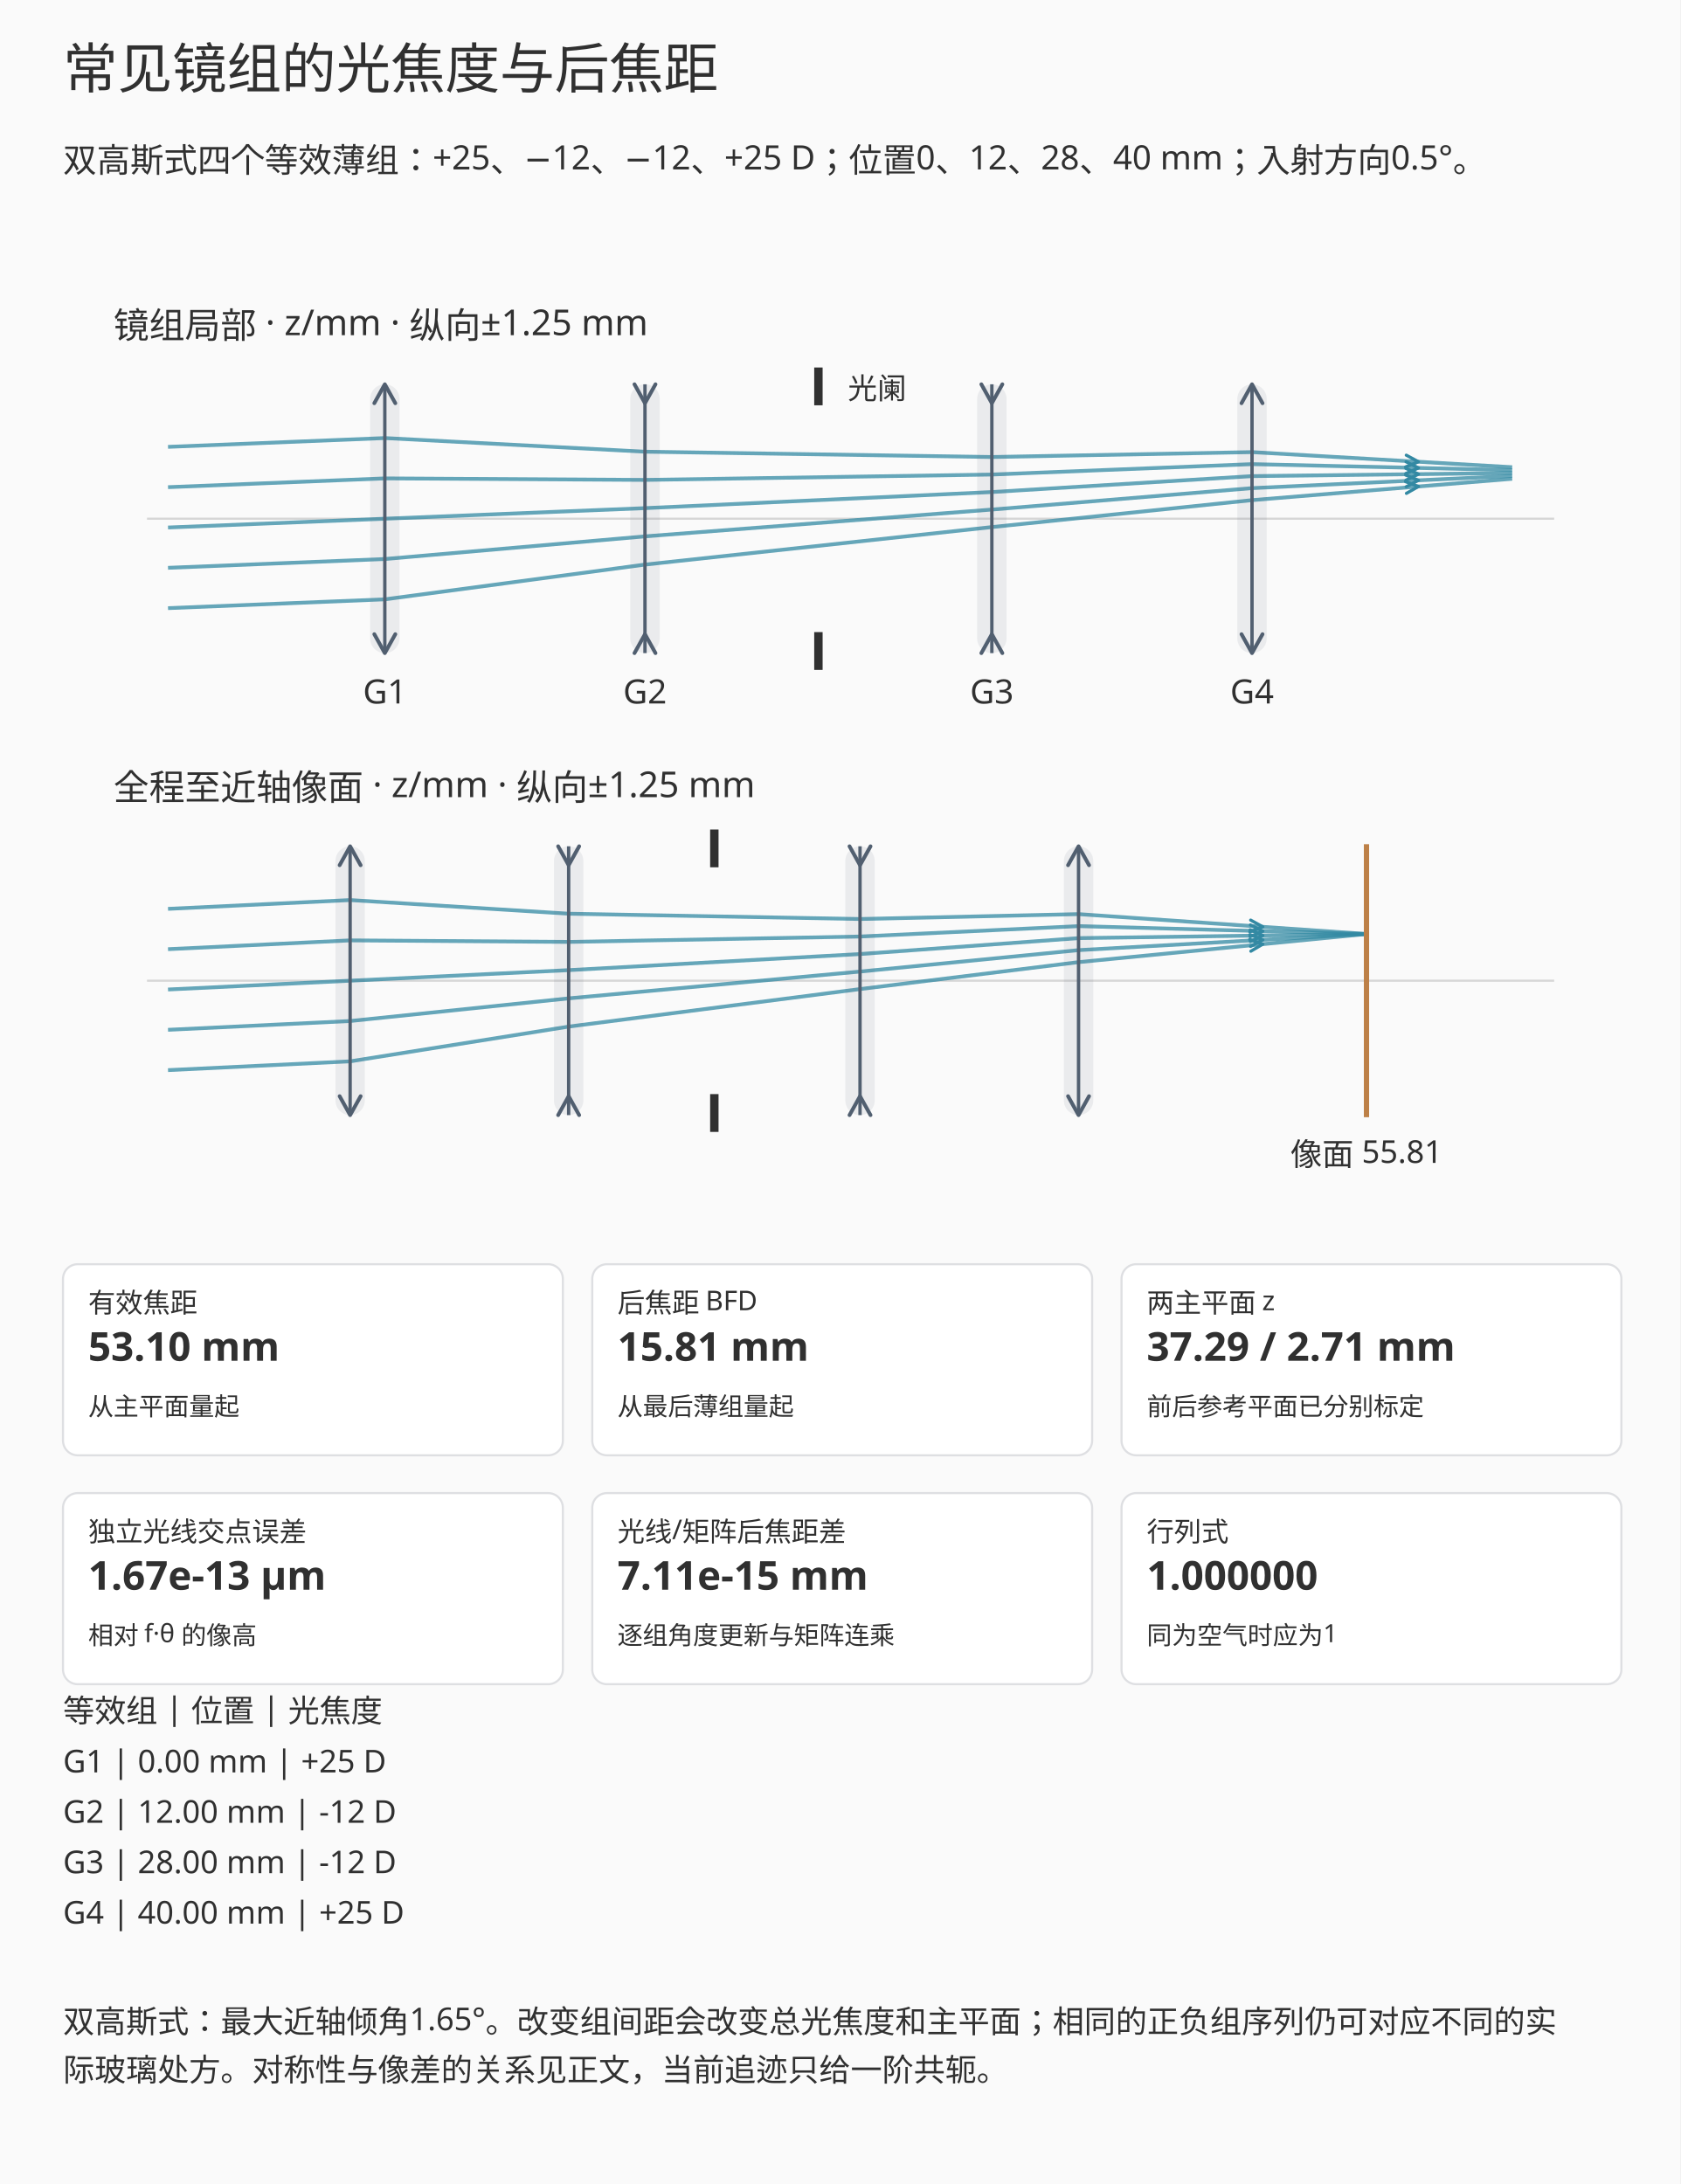
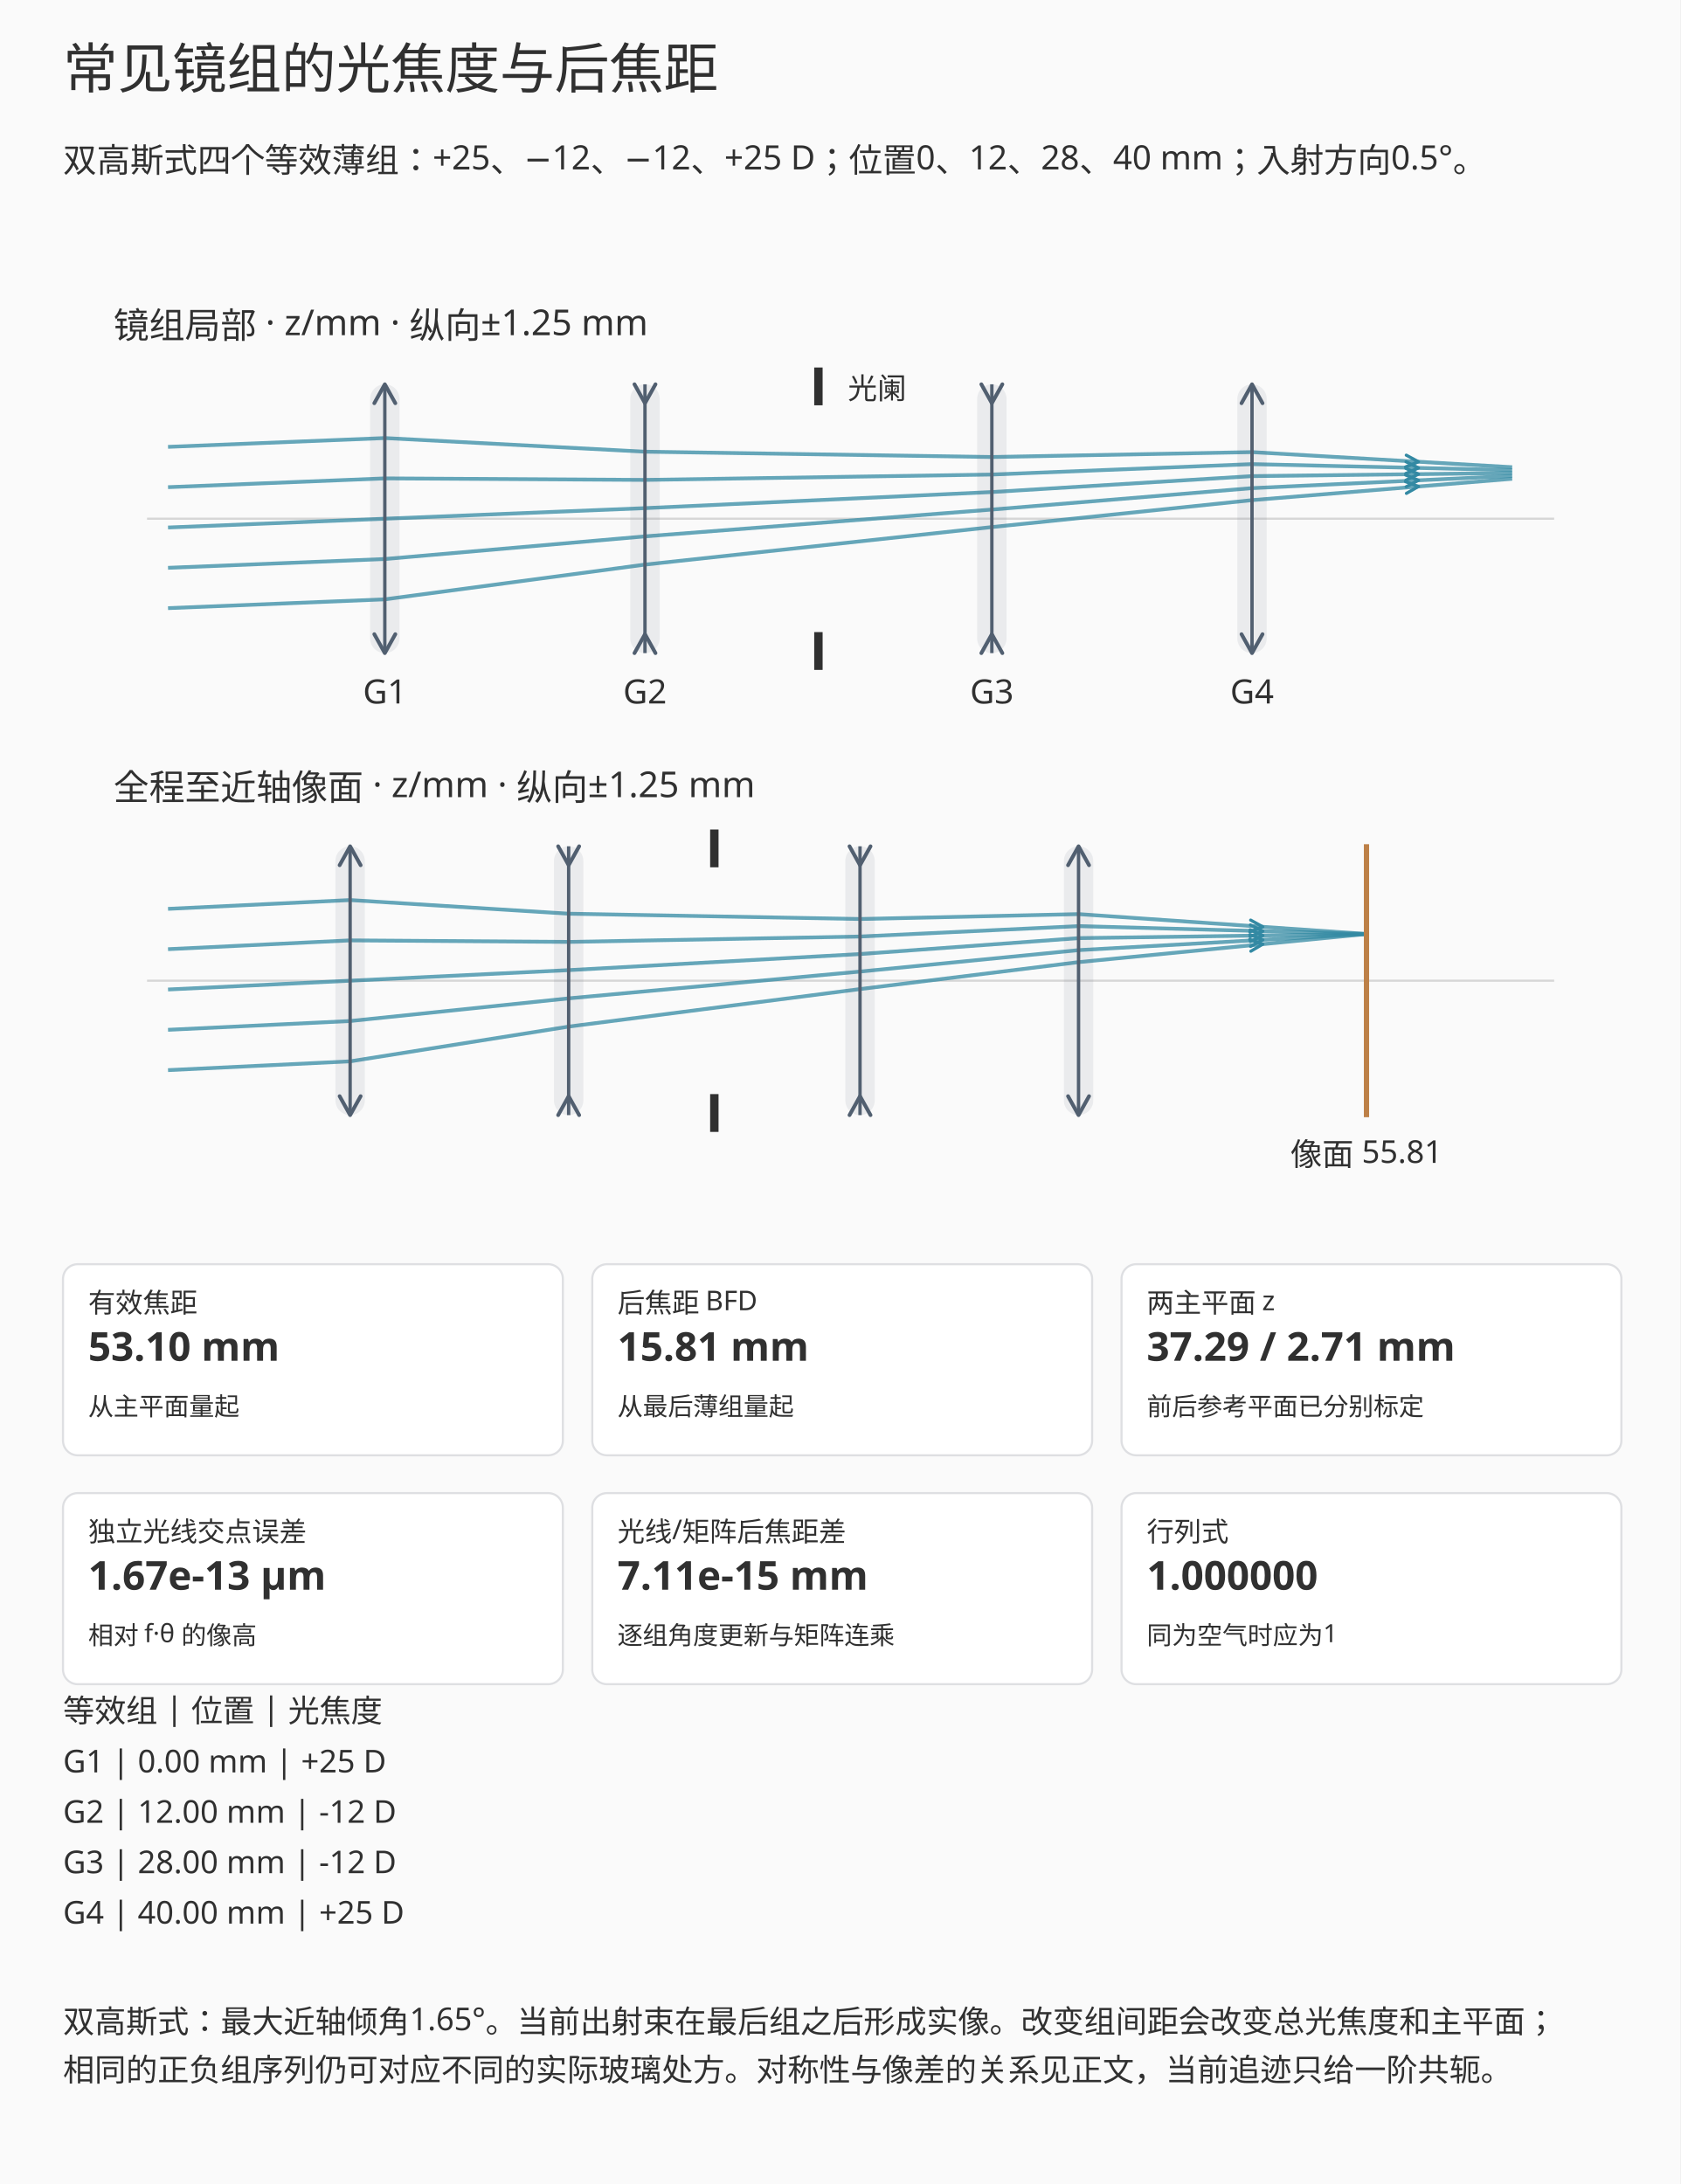
<svg xmlns="http://www.w3.org/2000/svg" width="800" height="1040" viewBox="0 0 800 1040" role="img" aria-label="互动示意：三片式、Tessar、双高斯、反望远和望远型的等效光路" style="color:#303030;fill:currentColor;font:16px sans-serif">
  <style>text{font-family:sans-serif}</style>
  <rect width="800" height="100%" fill="#fafafa" />
  <text x="30" y="42" font-size="26">常见镜组的光焦度与后焦距</text>
  <text x="30" y="82">双高斯式四个等效薄组：+25、−12、−12、+25 D；位置0、12、28、40 mm；入射方向0.5°。</text>
  <svg x="30" y="127" width="740" height="455" class="drawing" role="img" aria-label="等效薄镜组的局部光路与后焦点" viewBox="0 0 740 455">
    <style>text{font-family:inherit;fill:currentColor}</style>
    <text x="24" y="34" font-size="17">镜组局部 · z/mm · 纵向±1.25 mm</text>
    <path d="M40 120H710" stroke="currentColor" opacity=".18" />
    <polyline points="50,162.589 153.226,158.4 277.097,141.853 442.258,123.987 566.129,111.162 690,100.988" fill="none" stroke="#3389a3" stroke-opacity=".75" stroke-width="1.8" />
    <path d="M639.656 107.932L645.406 104.65L639.197 102.351" fill="none" stroke="#3389a3" stroke-width="1.5" stroke-linecap="round" stroke-linejoin="round" />
    <polyline points="50,143.389 153.226,139.2 277.097,128.413 442.258,115.647 566.129,105.445 690,99.61" fill="none" stroke="#3389a3" stroke-opacity=".75" stroke-width="1.8" />
    <path d="M639.545 104.79L645.406 101.71L639.281 99.196" fill="none" stroke="#3389a3" stroke-width="1.5" stroke-linecap="round" stroke-linejoin="round" />
    <polyline points="50,124.189 153.226,120 277.097,114.973 442.258,107.306 566.129,99.728 690,98.231" fill="none" stroke="#3389a3" stroke-opacity=".75" stroke-width="1.8" />
    <path d="M639.441 101.642L645.406 98.77L639.373 96.043" fill="none" stroke="#3389a3" stroke-width="1.5" stroke-linecap="round" stroke-linejoin="round" />
    <polyline points="50,104.989 153.226,100.8 277.097,101.533 442.258,98.966 566.129,94.011 690,96.853" fill="none" stroke="#3389a3" stroke-opacity=".75" stroke-width="1.8" />
    <path d="M639.344 98.492L645.406 95.83L639.472 92.893" fill="none" stroke="#3389a3" stroke-width="1.5" stroke-linecap="round" stroke-linejoin="round" />
    <polyline points="50,85.789 153.226,81.6 277.097,88.093 442.258,90.625 566.129,88.294 690,95.475" fill="none" stroke="#3389a3" stroke-opacity=".75" stroke-width="1.8" />
    <path d="M639.254 95.338L645.406 92.89L639.579 89.747" fill="none" stroke="#3389a3" stroke-width="1.5" stroke-linecap="round" stroke-linejoin="round" />
    <g data-thin-group="25">
      <rect x="146.226" y="56" width="14" height="128" rx="7" fill="#515f70" fill-opacity=".09" />
      <path d="M153.226 56V184" stroke="#515f70" stroke-width="1.6" />
      <path d="M148.226 65L153.226 56L158.226 65M148.226 175L153.226 184L158.226 175" fill="none" stroke="#515f70" stroke-width="1.8" stroke-linecap="round" stroke-linejoin="round" />
    </g>
    <text x="153.226" y="208" text-anchor="middle" font-size="16">G1</text>
    <g data-thin-group="-12">
      <rect x="270.097" y="56" width="14" height="128" rx="7" fill="#515f70" fill-opacity=".09" />
      <path d="M277.097 56V184" stroke="#515f70" stroke-width="1.6" />
      <path d="M272.097 56L277.097 65L282.097 56M272.097 184L277.097 175L282.097 184" fill="none" stroke="#515f70" stroke-width="1.8" stroke-linecap="round" stroke-linejoin="round" />
    </g>
    <text x="277.097" y="208" text-anchor="middle" font-size="16">G2</text>
    <g data-thin-group="-12">
      <rect x="435.258" y="56" width="14" height="128" rx="7" fill="#515f70" fill-opacity=".09" />
      <path d="M442.258 56V184" stroke="#515f70" stroke-width="1.6" />
      <path d="M437.258 56L442.258 65L447.258 56M437.258 184L442.258 175L447.258 184" fill="none" stroke="#515f70" stroke-width="1.8" stroke-linecap="round" stroke-linejoin="round" />
    </g>
    <text x="442.258" y="208" text-anchor="middle" font-size="16">G3</text>
    <g data-thin-group="25">
      <rect x="559.129" y="56" width="14" height="128" rx="7" fill="#515f70" fill-opacity=".09" />
      <path d="M566.129 56V184" stroke="#515f70" stroke-width="1.6" />
      <path d="M561.129 65L566.129 56L571.129 65M561.129 175L566.129 184L571.129 175" fill="none" stroke="#515f70" stroke-width="1.8" stroke-linecap="round" stroke-linejoin="round" />
    </g>
    <text x="566.129" y="208" text-anchor="middle" font-size="16">G4</text>
    <path d="M359.677 48v18m0 108v18" stroke="currentColor" stroke-width="4" />
    <text x="373.677" y="63" font-size="14">光阑</text>
    <text x="24" y="254" font-size="17">全程至近轴像面 · z/mm · 纵向±1.25 mm</text>
    <path d="M40 340H710" stroke="currentColor" opacity=".18" />
    <polyline points="50,382.589 136.707,378.4 240.755,361.853 379.486,343.987 483.535,331.162 620.634,317.756" fill="none" stroke="#3389a3" stroke-opacity=".75" stroke-width="1.8" />
    <path d="M565.58 325.953L571.279 322.582L565.035 320.379" fill="none" stroke="#3389a3" stroke-width="1.5" stroke-linecap="round" stroke-linejoin="round" />
    <polyline points="50,363.389 136.707,359.2 240.755,348.413 379.486,335.647 483.535,325.445 620.634,317.756" fill="none" stroke="#3389a3" stroke-opacity=".75" stroke-width="1.8" />
    <path d="M565.445 323.656L571.279 320.524L565.131 318.064" fill="none" stroke="#3389a3" stroke-width="1.5" stroke-linecap="round" stroke-linejoin="round" />
    <polyline points="50,344.189 136.707,340 240.755,334.973 379.486,327.306 483.535,319.728 620.634,317.756" fill="none" stroke="#3389a3" stroke-opacity=".75" stroke-width="1.8" />
    <path d="M565.319 321.352L571.279 318.466L565.239 315.752" fill="none" stroke="#3389a3" stroke-width="1.5" stroke-linecap="round" stroke-linejoin="round" />
    <polyline points="50,324.989 136.707,320.8 240.755,321.533 379.486,318.966 483.535,314.011 620.634,317.756" fill="none" stroke="#3389a3" stroke-opacity=".75" stroke-width="1.8" />
    <path d="M565.204 319.043L571.279 316.408L565.357 313.445" fill="none" stroke="#3389a3" stroke-width="1.5" stroke-linecap="round" stroke-linejoin="round" />
    <polyline points="50,305.789 136.707,301.6 240.755,308.093 379.486,310.625 483.535,308.294 620.634,317.756" fill="none" stroke="#3389a3" stroke-opacity=".75" stroke-width="1.8" />
    <path d="M565.1 316.73L571.279 314.35L565.486 311.143" fill="none" stroke="#3389a3" stroke-width="1.5" stroke-linecap="round" stroke-linejoin="round" />
    <g data-thin-group="25">
      <rect x="129.707" y="276" width="14" height="128" rx="7" fill="#515f70" fill-opacity=".09" />
      <path d="M136.707 276V404" stroke="#515f70" stroke-width="1.6" />
      <path d="M131.707 285L136.707 276L141.707 285M131.707 395L136.707 404L141.707 395" fill="none" stroke="#515f70" stroke-width="1.8" stroke-linecap="round" stroke-linejoin="round" />
    </g>
    <g data-thin-group="-12">
      <rect x="233.755" y="276" width="14" height="128" rx="7" fill="#515f70" fill-opacity=".09" />
      <path d="M240.755 276V404" stroke="#515f70" stroke-width="1.6" />
      <path d="M235.755 276L240.755 285L245.755 276M235.755 404L240.755 395L245.755 404" fill="none" stroke="#515f70" stroke-width="1.8" stroke-linecap="round" stroke-linejoin="round" />
    </g>
    <g data-thin-group="-12">
      <rect x="372.486" y="276" width="14" height="128" rx="7" fill="#515f70" fill-opacity=".09" />
      <path d="M379.486 276V404" stroke="#515f70" stroke-width="1.6" />
      <path d="M374.486 276L379.486 285L384.486 276M374.486 404L379.486 395L384.486 404" fill="none" stroke="#515f70" stroke-width="1.8" stroke-linecap="round" stroke-linejoin="round" />
    </g>
    <g data-thin-group="25">
      <rect x="476.535" y="276" width="14" height="128" rx="7" fill="#515f70" fill-opacity=".09" />
      <path d="M483.535 276V404" stroke="#515f70" stroke-width="1.6" />
      <path d="M478.535 285L483.535 276L488.535 285M478.535 395L483.535 404L488.535 395" fill="none" stroke="#515f70" stroke-width="1.8" stroke-linecap="round" stroke-linejoin="round" />
    </g>
    <path d="M310.121 268v18m0 108v18" stroke="currentColor" stroke-width="4" />
    <path d="M620.634 275v130" stroke="#bd8047" stroke-width="2.5" />
    <text x="620.634" y="428" text-anchor="middle" font-size="15">像面 55.81</text>
  </svg>
  <rect x="30" y="602" width="238" height="91" rx="7" fill="#fff" stroke="#dedfe2" />
  <text x="42" y="625" font-size="13" fill="#676d74">有效焦距</text>
  <text x="42" y="648" font-size="19" font-weight="600">53.10 mm</text>
  <text x="42" y="674" font-size="12" fill="#676d74">从主平面量起</text>
  <rect x="282" y="602" width="238" height="91" rx="7" fill="#fff" stroke="#dedfe2" />
  <text x="294" y="625" font-size="13" fill="#676d74">后焦距 BFD</text>
  <text x="294" y="648" font-size="19" font-weight="600">15.81 mm</text>
  <text x="294" y="674" font-size="12" fill="#676d74">从最后薄组量起</text>
  <rect x="534" y="602" width="238" height="91" rx="7" fill="#fff" stroke="#dedfe2" />
  <text x="546" y="625" font-size="13" fill="#676d74">两主平面 z</text>
  <text x="546" y="648" font-size="19" font-weight="600">37.29 / 2.71 mm</text>
  <text x="546" y="674" font-size="12" fill="#676d74">前后参考平面已分别标定</text>
  <rect x="30" y="711" width="238" height="91" rx="7" fill="#fff" stroke="#dedfe2" />
  <text x="42" y="734" font-size="13" fill="#676d74">独立光线交点误差</text>
  <text x="42" y="757" font-size="19" font-weight="600">1.67e-13 μm</text>
  <text x="42" y="783" font-size="12" fill="#676d74">相对 f·θ 的像高</text>
  <rect x="282" y="711" width="238" height="91" rx="7" fill="#fff" stroke="#dedfe2" />
  <text x="294" y="734" font-size="13" fill="#676d74">光线/矩阵后焦距差</text>
  <text x="294" y="757" font-size="19" font-weight="600">7.11e-15 mm</text>
  <text x="294" y="783" font-size="12" fill="#676d74">逐组角度更新与矩阵连乘</text>
  <rect x="534" y="711" width="238" height="91" rx="7" fill="#fff" stroke="#dedfe2" />
  <text x="546" y="734" font-size="13" fill="#676d74">行列式</text>
  <text x="546" y="757" font-size="19" font-weight="600">1.000000</text>
  <text x="546" y="783" font-size="12" fill="#676d74">同为空气时应为1</text>
  <text x="30" y="820" font-size="15">等效组 | 位置 | 光焦度</text>
  <text x="30" y="844" font-size="15">G1 | 0.00 mm | +25 D</text>
  <text x="30" y="868" font-size="15">G2 | 12.00 mm | -12 D</text>
  <text x="30" y="892" font-size="15">G3 | 28.00 mm | -12 D</text>
  <text x="30" y="916" font-size="15">G4 | 40.00 mm | +25 D</text>
-   <text x="30" y="968" font-size="15">双高斯式：最大近轴倾角1.65°。改变组间距会改变总光焦度和主平面；相同的正负组序列仍可对应不同的实</text>
-   <text x="30" y="991" font-size="15">际玻璃处方。对称性与像差的关系见正文，当前追迹只给一阶共轭。</text>
+   <text x="30" y="968" font-size="15">双高斯式：最大近轴倾角1.65°。当前出射束在最后组之后形成实像。改变组间距会改变总光焦度和主平面；</text>
+   <text x="30" y="991" font-size="15">相同的正负组序列仍可对应不同的实际玻璃处方。对称性与像差的关系见正文，当前追迹只给一阶共轭。</text>
</svg>
